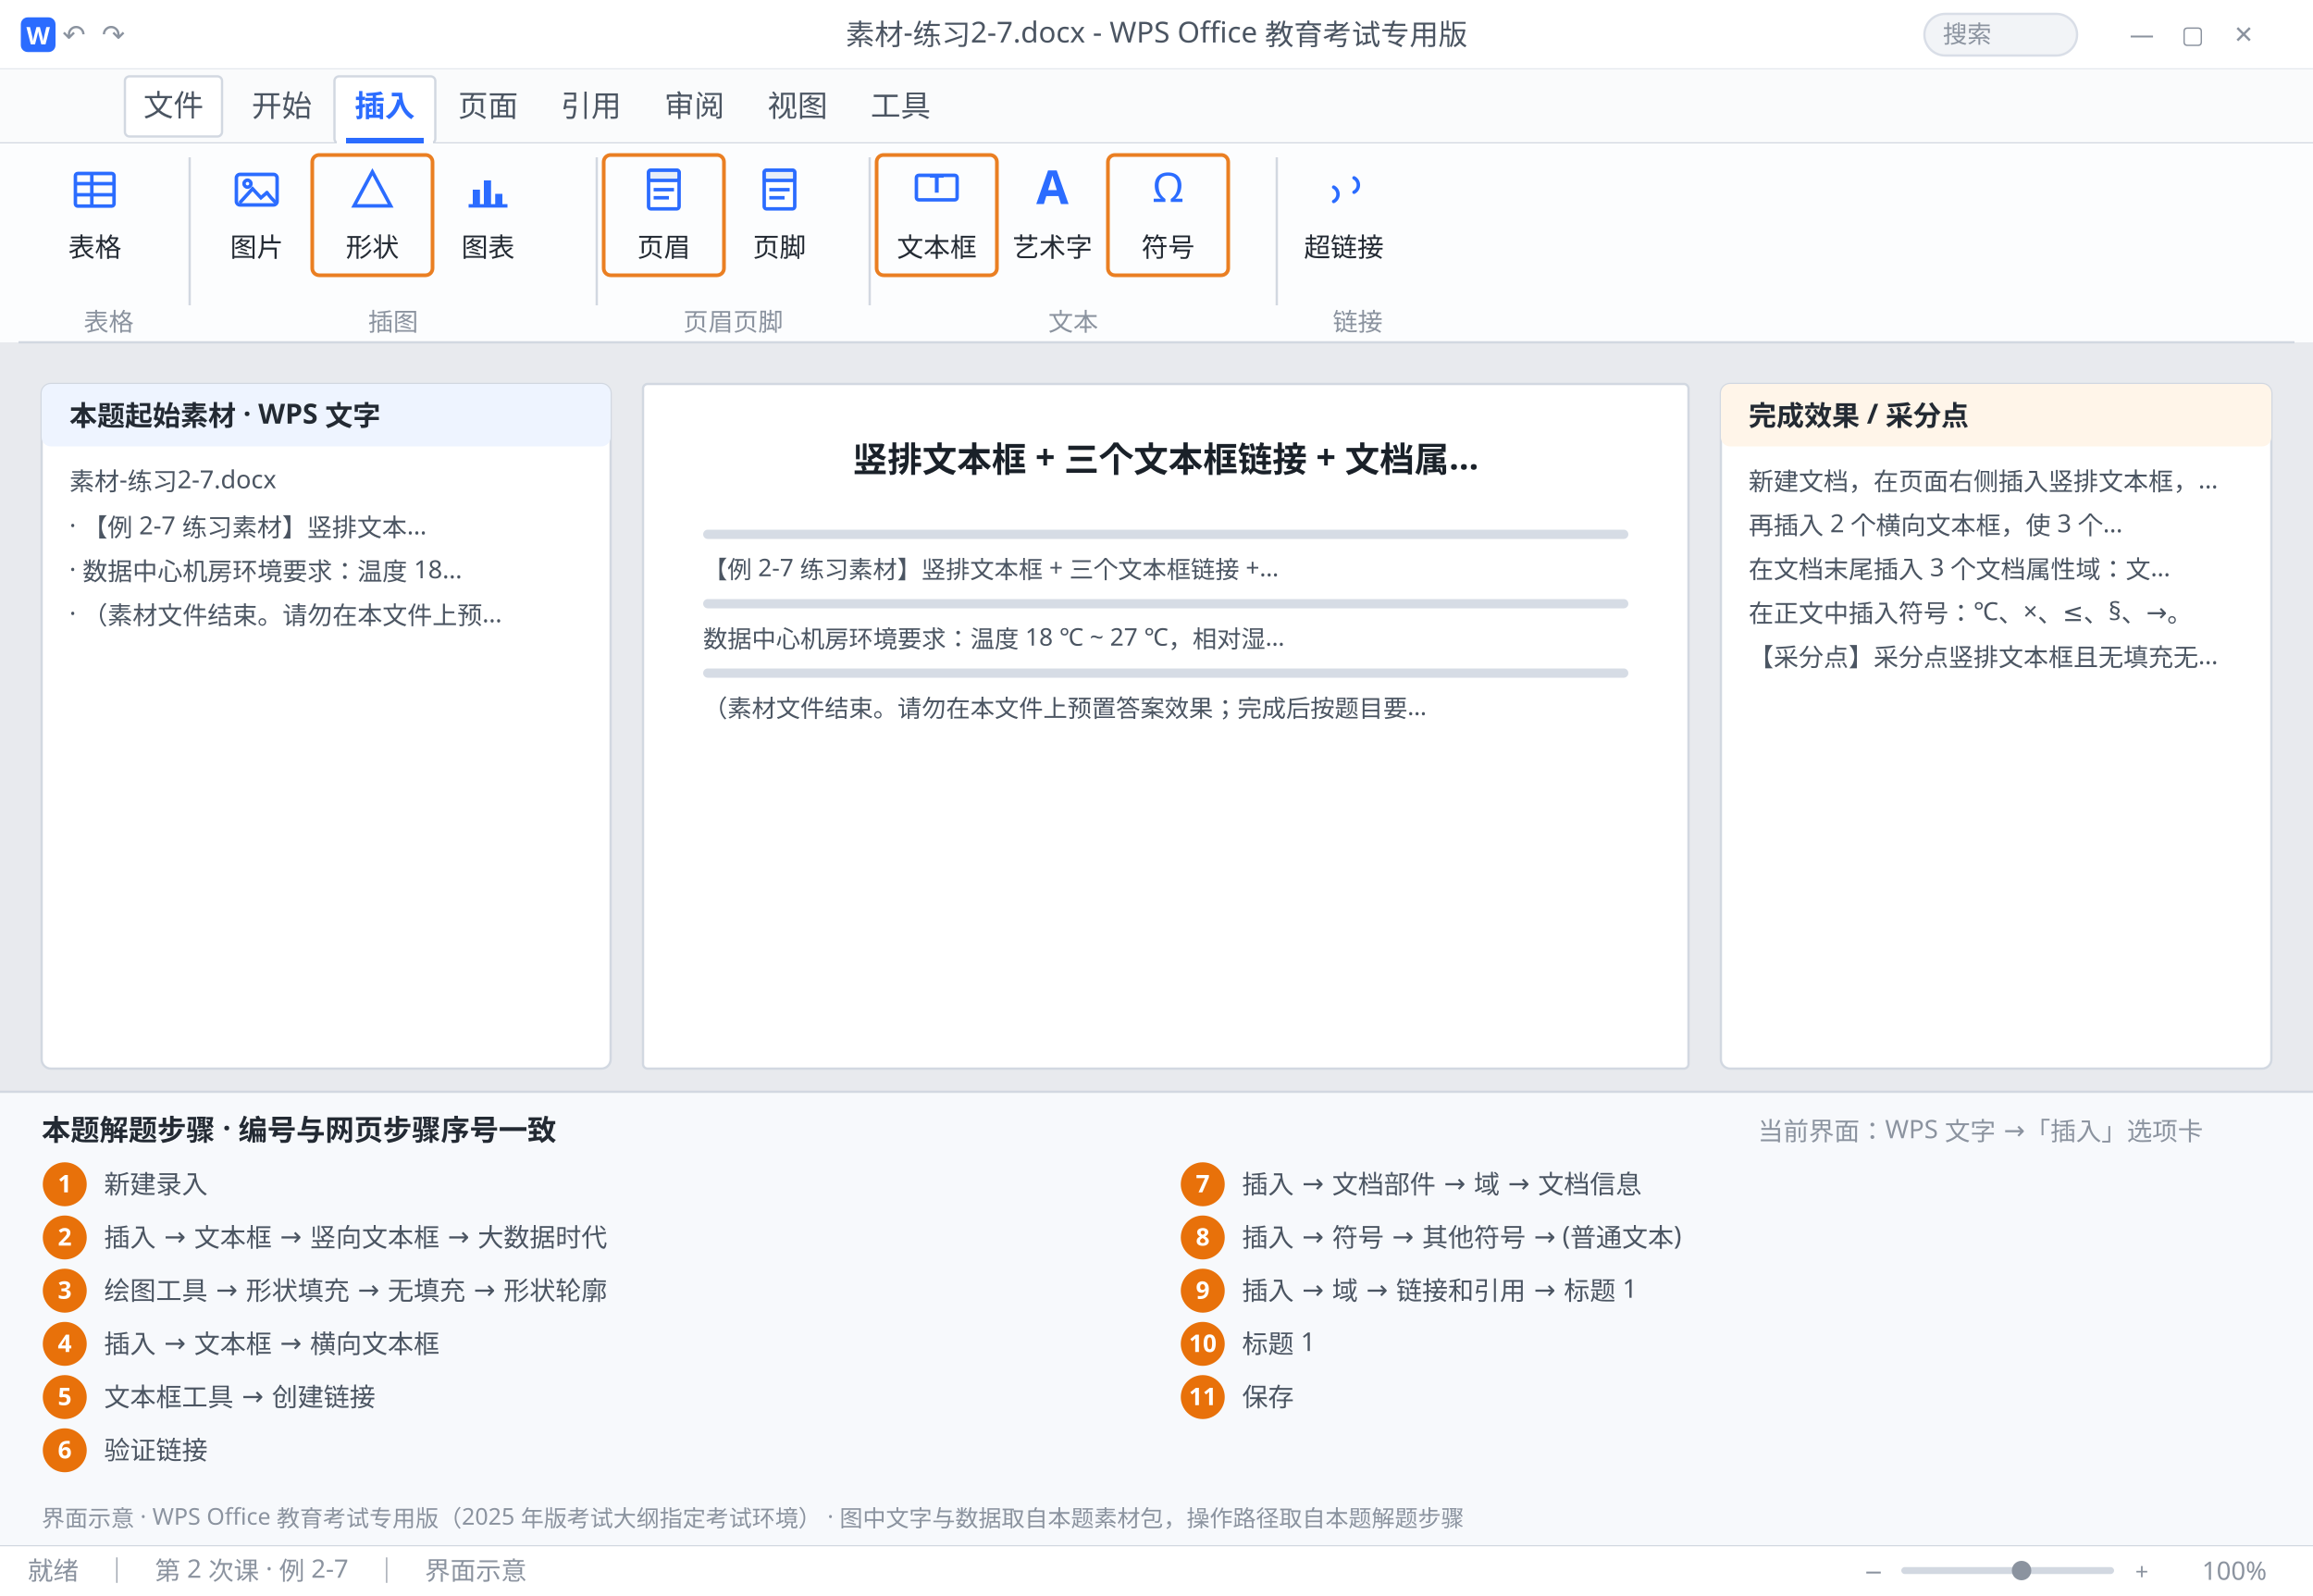
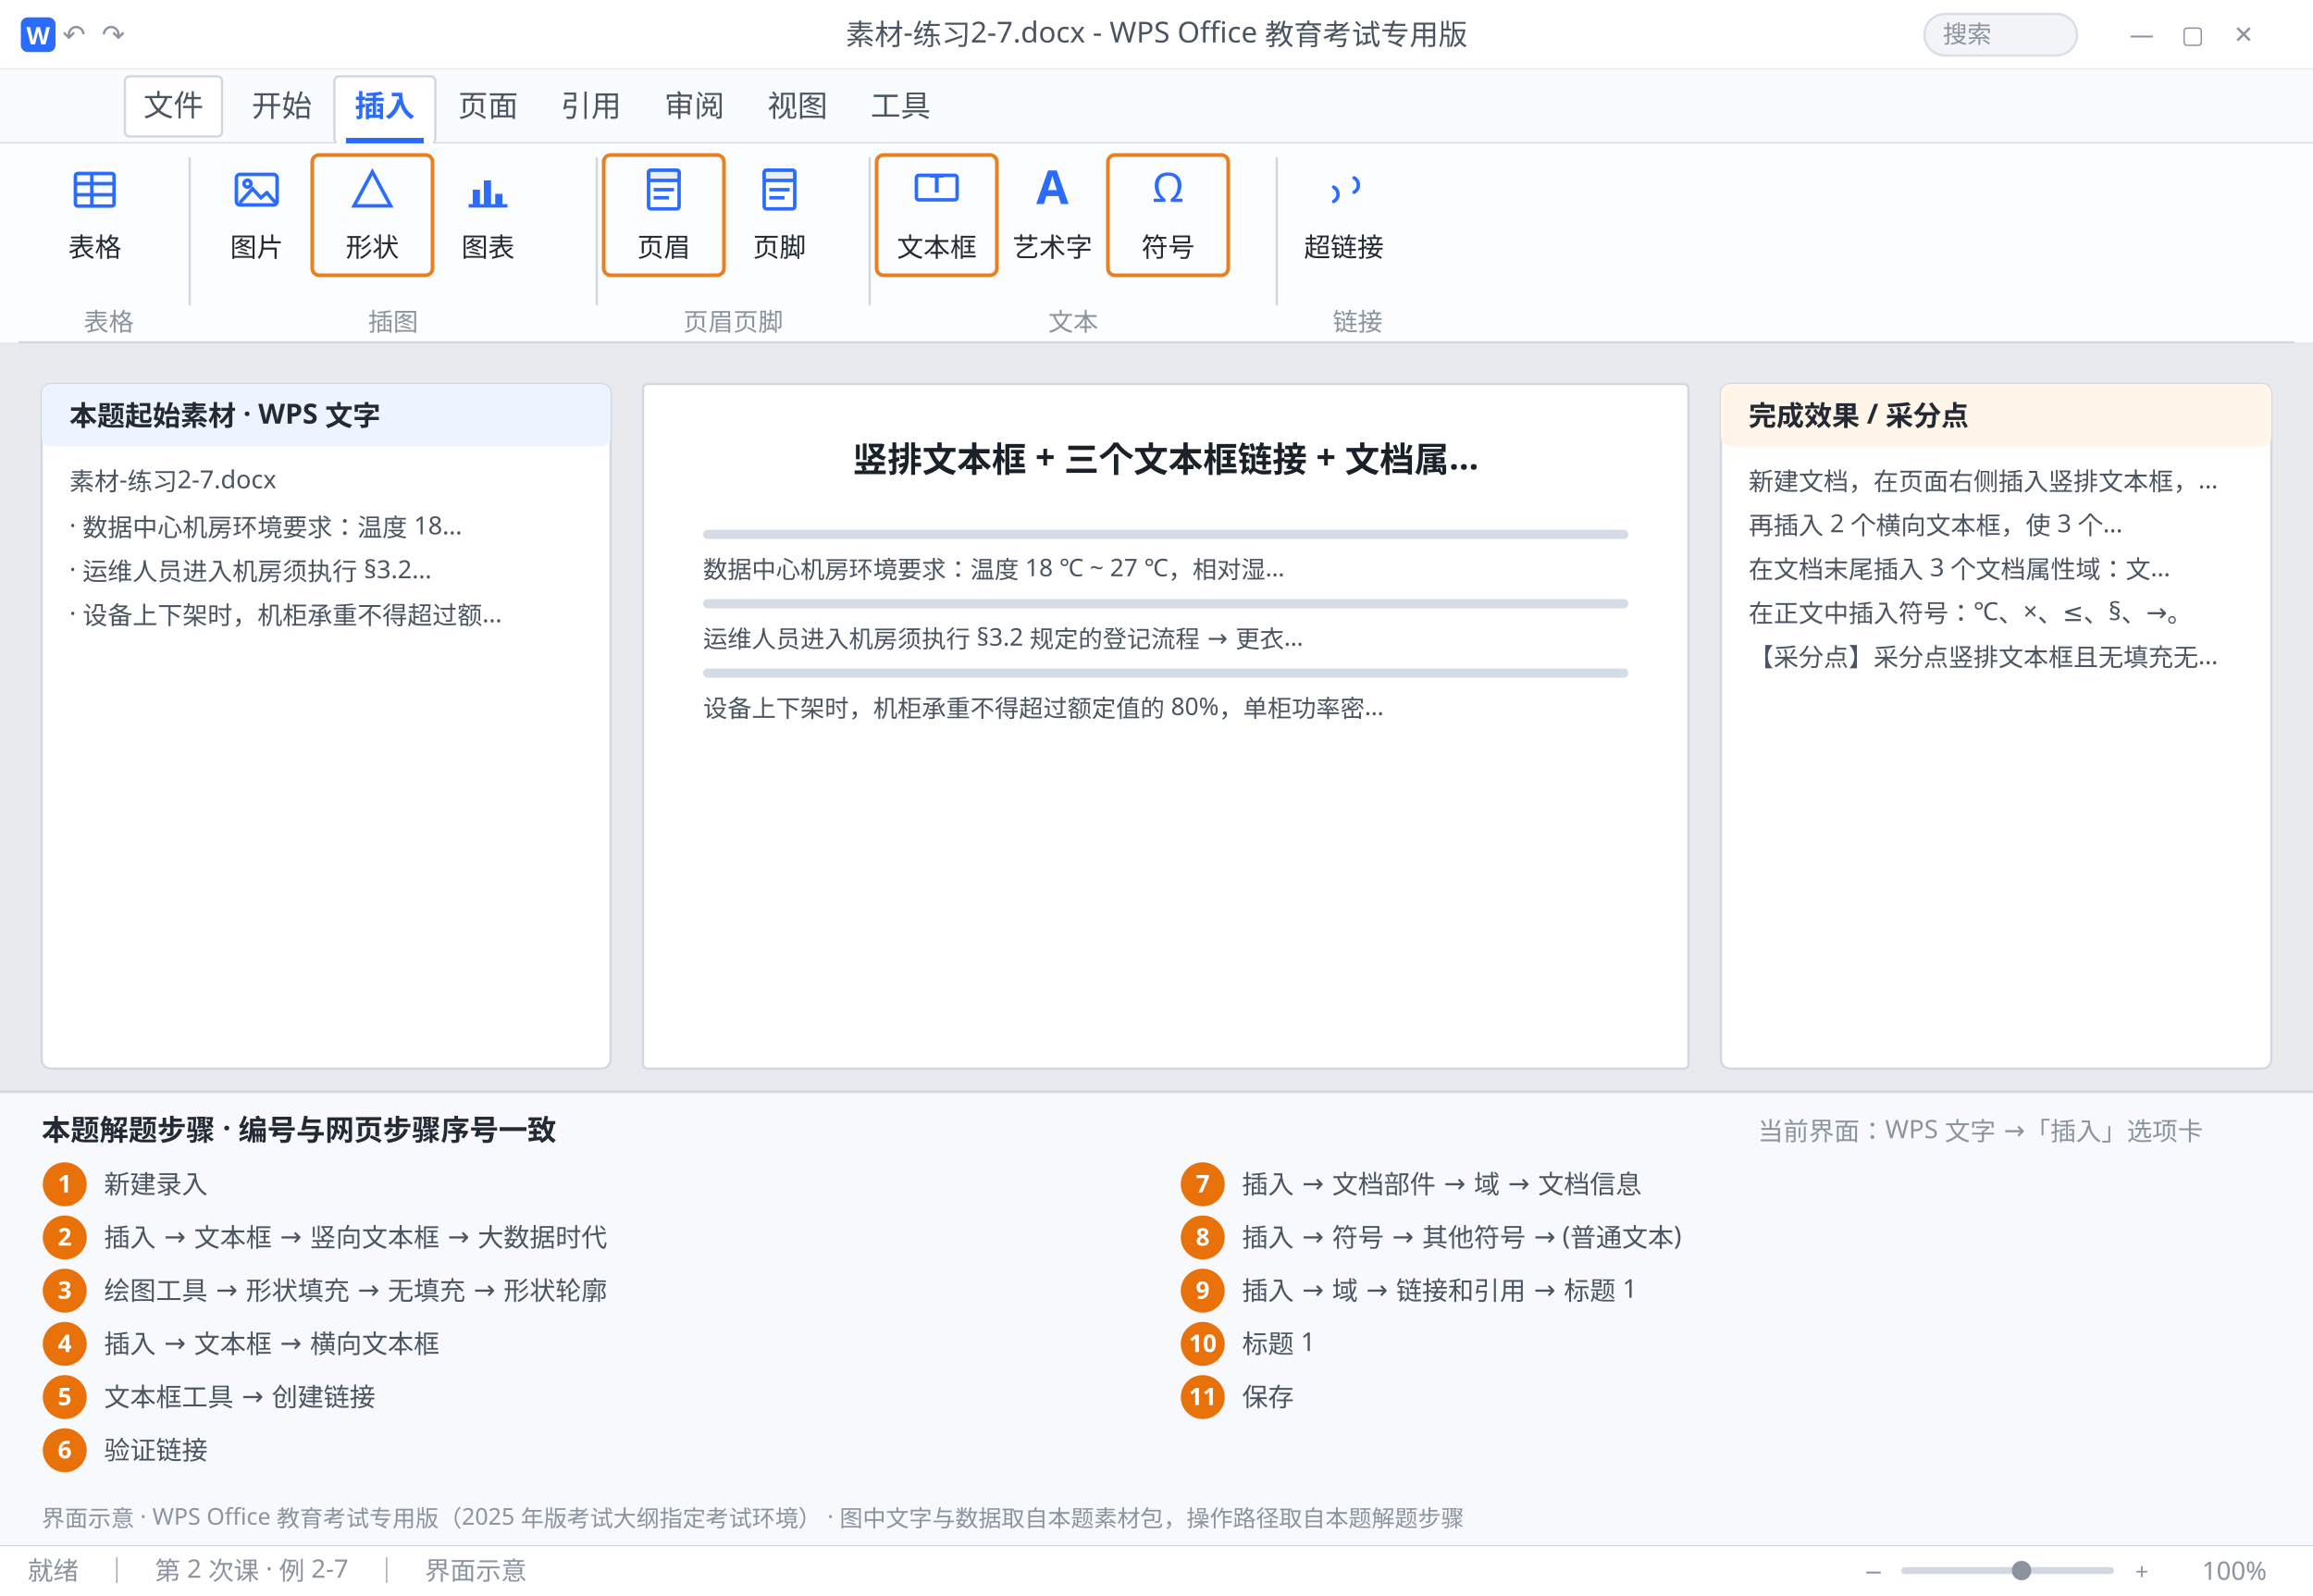
<svg xmlns="http://www.w3.org/2000/svg" viewBox="0 0 1000 690" width="100%" font-family="Microsoft YaHei, Segoe UI, sans-serif">
  <rect x="0.0" y="0.0" width="1000.0" height="690.0" rx="0.0" fill="#ffffff" stroke="none" stroke-width="1" />
  <rect x="0.0" y="0.0" width="1000.0" height="690.0" rx="0.0" fill="none" stroke="#d2d8e1" stroke-width="1" />
  <rect x="0.0" y="0.0" width="1000.0" height="30.0" rx="0.0" fill="#ffffff" stroke="none" stroke-width="1" />
  <line x1="0.0" y1="30.0" x2="1000.0" y2="30.0" stroke="#e4e7ed" stroke-width="1" stroke-linecap="butt" />
  <rect x="9.0" y="7.5" width="15.0" height="15.0" rx="3.0" fill="#2b6cff" stroke="none" stroke-width="0" />
  <text x="16.5" y="19.2" font-size="10.5" fill="#ffffff" text-anchor="middle" font-weight="700">W</text>
  <text x="32.0" y="19.2" font-size="12" fill="#8b939f" text-anchor="middle">↶</text>
  <text x="49.0" y="19.2" font-size="12" fill="#8b939f" text-anchor="middle">↷</text>
  <text x="500.0" y="19.4" font-size="12.5" fill="#4b5562" text-anchor="middle">素材-练习2-7.docx - WPS Office 教育考试专用版</text>
  <rect x="832.0" y="6.0" width="66.0" height="18.0" rx="9.0" fill="#f2f4f7" stroke="#d9dee7" stroke-width="1" />
  <text x="840.0" y="18.5" font-size="10.5" fill="#8b939f" text-anchor="start">搜索</text>
  <text x="926.0" y="18.6" font-size="10.5" fill="#8b939f" text-anchor="middle">—</text>
  <text x="948.0" y="18.6" font-size="10.5" fill="#8b939f" text-anchor="middle">▢</text>
  <text x="970.0" y="18.6" font-size="10.5" fill="#8b939f" text-anchor="middle">✕</text>
  <rect x="0.0" y="30.0" width="1000.0" height="32.0" rx="0.0" fill="#fafbfc" stroke="none" stroke-width="1" />
  <line x1="0.0" y1="62.0" x2="1000.0" y2="62.0" stroke="#d2d8e1" stroke-width="1" stroke-linecap="butt" />
  <rect x="54.0" y="33.0" width="42.0" height="26.0" rx="2.0" fill="#ffffff" stroke="#d2d8e1" stroke-width="1" />
  <text x="75.0" y="50.2" font-size="13" fill="#4b5562" text-anchor="middle">文件</text>
  <text x="121.8" y="50.4" font-size="13" fill="#4b5562" text-anchor="middle">开始</text>
  <rect x="144.6" y="33.0" width="43.6" height="29.0" rx="2.0" fill="#ffffff" stroke="#d2d8e1" stroke-width="1" />
  <line x1="145.6" y1="62.0" x2="187.2" y2="62.0" stroke="#ffffff" stroke-width="2" stroke-linecap="butt" />
  <rect x="149.6" y="59.6" width="33.6" height="2.4" rx="0.0" fill="#2b6cff" stroke="none" stroke-width="1" />
  <text x="166.4" y="50.4" font-size="13" fill="#2b6cff" text-anchor="middle" font-weight="700">插入</text>
  <text x="211.0" y="50.4" font-size="13" fill="#4b5562" text-anchor="middle">页面</text>
  <text x="255.6" y="50.4" font-size="13" fill="#4b5562" text-anchor="middle">引用</text>
  <text x="300.2" y="50.4" font-size="13" fill="#4b5562" text-anchor="middle">审阅</text>
  <text x="344.8" y="50.4" font-size="13" fill="#4b5562" text-anchor="middle">视图</text>
  <text x="389.4" y="50.4" font-size="13" fill="#4b5562" text-anchor="middle">工具</text>
  <rect x="0.0" y="62.0" width="1000.0" height="86.0" rx="0.0" fill="#fcfdfe" stroke="none" stroke-width="1" />
  <rect x="0.0" y="148.0" width="1000.0" height="520.0" rx="0.0" fill="#e8eaee" stroke="none" stroke-width="1" />
  <rect x="0.0" y="668.0" width="1000.0" height="22.0" rx="0.0" fill="#ffffff" stroke="none" stroke-width="1" />
  <line x1="0.0" y1="668.0" x2="1000.0" y2="668.0" stroke="#d2d8e1" stroke-width="1" stroke-linecap="butt" />
  <text x="12.0" y="683.0" font-size="11" fill="#8b939f" text-anchor="start">就绪　｜　第 2 次课 · 例 2-7　｜　界面示意</text>
  <text x="810.0" y="683.0" font-size="10" fill="#8b939f" text-anchor="middle">−</text>
  <rect x="822.0" y="677.5" width="92.0" height="3.0" rx="1.5" fill="#d2d8e1" stroke="none" stroke-width="0" />
  <circle cx="874.0" cy="679.0" r="4.2" fill="#8b939f" stroke="none" stroke-width="1" />
  <text x="926.0" y="683.0" font-size="10" fill="#8b939f" text-anchor="middle">+</text>
  <text x="952.0" y="683.0" font-size="11" fill="#8b939f" text-anchor="start">100%</text>
  <rect x="8.0" y="62.0" width="984.0" height="86.0" rx="0.0" fill="#fcfdfe" stroke="none" stroke-width="1" />
  <line x1="8.0" y1="148.0" x2="992.0" y2="148.0" stroke="#d2d8e1" stroke-width="1" stroke-linecap="butt" />
  <rect x="32.6" y="75.0" width="16.7" height="14.1" rx="1.0" fill="none" stroke="#2b6cff" stroke-width="1.5" />
  <line x1="32.6" y1="79.4" x2="49.4" y2="79.4" stroke="#2b6cff" stroke-width="1.5" stroke-linecap="butt" />
  <line x1="32.6" y1="84.2" x2="49.4" y2="84.2" stroke="#2b6cff" stroke-width="1.5" stroke-linecap="butt" />
  <line x1="39.7" y1="75.0" x2="39.7" y2="89.0" stroke="#2b6cff" stroke-width="1.5" stroke-linecap="butt" />
  <text x="41.0" y="111.0" font-size="11.5" fill="#232a33" text-anchor="middle">表格</text>
  <text x="47.0" y="143.0" font-size="10.8" fill="#8b939f" text-anchor="middle">表格</text>
  <line x1="82.0" y1="68.0" x2="82.0" y2="132.0" stroke="#d2d8e1" stroke-width="1" stroke-linecap="butt" />
  <rect x="102.2" y="75.4" width="17.6" height="13.2" rx="1.5" fill="none" stroke="#2b6cff" stroke-width="1.5" />
  <circle cx="107.0" cy="79.4" r="1.5" fill="none" stroke="#2b6cff" stroke-width="1.5" />
  <path d="M104.0 87.3 L109.2 81.6 L112.8 85.5 L115.4 83.3" fill="none" stroke="#2b6cff" stroke-width="1.5" stroke-linecap="round" />
  <path d="M115.4 83.3 L117.2 85.5 L118.9 87.3" fill="none" stroke="#2b6cff" stroke-width="1.5" stroke-linecap="round" />
  <text x="111.0" y="111.0" font-size="11.5" fill="#232a33" text-anchor="middle">图片</text>
  <path d="M161.0 74.3 L168.9 89.0 L153.1 89.0 Z" fill="none" stroke="#2b6cff" stroke-width="1.5" stroke-linecap="round" />
  <text x="161.0" y="111.0" font-size="11.5" fill="#232a33" text-anchor="middle">形状</text>
  <line x1="202.6" y1="89.0" x2="219.4" y2="89.0" stroke="#2b6cff" stroke-width="1.5" stroke-linecap="butt" />
  <rect x="204.4" y="82.0" width="3.1" height="6.6" rx="0.0" fill="#2b6cff" stroke="#2b6cff" stroke-width="0" />
  <rect x="209.2" y="78.0" width="3.1" height="10.6" rx="0.0" fill="#2b6cff" stroke="#2b6cff" stroke-width="0" />
  <rect x="214.1" y="83.8" width="3.1" height="4.8" rx="0.0" fill="#2b6cff" stroke="#2b6cff" stroke-width="0" />
  <text x="211.0" y="111.0" font-size="11.5" fill="#232a33" text-anchor="middle">图表</text>
  <text x="170.0" y="143.0" font-size="10.8" fill="#8b939f" text-anchor="middle">插图</text>
  <line x1="258.0" y1="68.0" x2="258.0" y2="132.0" stroke="#d2d8e1" stroke-width="1" stroke-linecap="butt" />
  <rect x="280.4" y="73.6" width="13.2" height="16.7" rx="1.0" fill="#fff" stroke="#2b6cff" stroke-width="1.5" />
  <rect x="280.4" y="73.6" width="13.2" height="4.4" rx="1.0" fill="#e8eef8" stroke="#2b6cff" stroke-width="1.5" />
  <line x1="282.6" y1="82.0" x2="291.4" y2="82.0" stroke="#2b6cff" stroke-width="1.5" stroke-linecap="butt" />
  <line x1="282.6" y1="85.5" x2="289.2" y2="85.5" stroke="#2b6cff" stroke-width="1.5" stroke-linecap="butt" />
  <text x="287.0" y="111.0" font-size="11.5" fill="#232a33" text-anchor="middle">页眉</text>
  <rect x="330.4" y="73.6" width="13.2" height="16.7" rx="1.0" fill="#fff" stroke="#2b6cff" stroke-width="1.5" />
  <rect x="330.4" y="73.6" width="13.2" height="4.4" rx="1.0" fill="#e8eef8" stroke="#2b6cff" stroke-width="1.5" />
  <line x1="332.6" y1="82.0" x2="341.4" y2="82.0" stroke="#2b6cff" stroke-width="1.5" stroke-linecap="butt" />
  <line x1="332.6" y1="85.5" x2="339.2" y2="85.5" stroke="#2b6cff" stroke-width="1.5" stroke-linecap="butt" />
  <text x="337.0" y="111.0" font-size="11.5" fill="#232a33" text-anchor="middle">页脚</text>
  <text x="317.0" y="143.0" font-size="10.8" fill="#8b939f" text-anchor="middle">页眉页脚</text>
  <line x1="376.0" y1="68.0" x2="376.0" y2="132.0" stroke="#d2d8e1" stroke-width="1" stroke-linecap="butt" />
  <rect x="396.2" y="75.8" width="17.6" height="10.6" rx="1.0" fill="none" stroke="#2b6cff" stroke-width="1.5" />
  <text x="405.0" y="83.3" font-size="11.0" fill="#2b6cff" text-anchor="middle" font-weight="700">T</text>
  <text x="405.0" y="111.0" font-size="11.5" fill="#232a33" text-anchor="middle">文本框</text>
  <text x="455.0" y="88.2" font-size="20.24" fill="#2b6cff" text-anchor="middle" font-weight="700">A</text>
  <text x="455.0" y="111.0" font-size="11.5" fill="#232a33" text-anchor="middle">艺术字</text>
  <text x="505.0" y="87.3" font-size="17.6" fill="#2b6cff" text-anchor="middle">Ω</text>
  <text x="505.0" y="111.0" font-size="11.5" fill="#232a33" text-anchor="middle">符号</text>
  <text x="464.0" y="143.0" font-size="10.8" fill="#8b939f" text-anchor="middle">文本</text>
  <line x1="552.0" y1="68.0" x2="552.0" y2="132.0" stroke="#d2d8e1" stroke-width="1" stroke-linecap="butt" />
  <path d="M576.6 80.9 a3.5 3.5 0 0 1 0 6.2" fill="none" stroke="#2b6cff" stroke-width="1.5" stroke-linecap="round" />
  <path d="M585.4 83.1 a3.5 3.5 0 0 0 0 -6.2" fill="none" stroke="#2b6cff" stroke-width="1.5" stroke-linecap="round" />
  <text x="581.0" y="111.0" font-size="11.5" fill="#232a33" text-anchor="middle">超链接</text>
  <text x="587.0" y="143.0" font-size="10.8" fill="#8b939f" text-anchor="middle">链接</text>
  <rect x="135.0" y="67.0" width="52.0" height="52.0" rx="3.0" fill="none" stroke="#e8710a" stroke-width="1.6" opacity="0.9" />
  <rect x="261.0" y="67.0" width="52.0" height="52.0" rx="3.0" fill="none" stroke="#e8710a" stroke-width="1.6" opacity="0.9" />
  <rect x="379.0" y="67.0" width="52.0" height="52.0" rx="3.0" fill="none" stroke="#e8710a" stroke-width="1.6" opacity="0.9" />
  <rect x="479.0" y="67.0" width="52.0" height="52.0" rx="3.0" fill="none" stroke="#e8710a" stroke-width="1.6" opacity="0.9" />
  <rect x="0.0" y="156.0" width="1000.0" height="316.0" rx="0.0" fill="#e8eaee" stroke="none" stroke-width="1" />
  <rect x="18.0" y="166.0" width="246.0" height="296.0" rx="4.0" fill="#ffffff" stroke="#d2d8e1" stroke-width="1" />
  <rect x="18.0" y="166.0" width="246.0" height="27.0" rx="4.0" fill="#eef4ff" stroke="none" stroke-width="0" />
  <text x="30.0" y="184.0" font-size="12" fill="#232a33" text-anchor="start" font-weight="700">本题起始素材 · WPS 文字</text>
  <text x="30.0" y="212.0" font-size="10.8" fill="#4b5562" text-anchor="start">素材-练习2-7.docx</text>
-   <text x="30.0" y="231.0" font-size="10.8" fill="#4b5562" text-anchor="start">· 【例 2-7 练习素材】竖排文本…</text>
-   <text x="30.0" y="250.0" font-size="10.8" fill="#4b5562" text-anchor="start">· 数据中心机房环境要求：温度 18…</text>
-   <text x="30.0" y="269.0" font-size="10.8" fill="#4b5562" text-anchor="start">· （素材文件结束。请勿在本文件上预…</text>
+   <text x="30.0" y="231.0" font-size="10.8" fill="#4b5562" text-anchor="start">· 数据中心机房环境要求：温度 18…</text>
+   <text x="30.0" y="250.0" font-size="10.8" fill="#4b5562" text-anchor="start">· 运维人员进入机房须执行 §3.2…</text>
+   <text x="30.0" y="269.0" font-size="10.8" fill="#4b5562" text-anchor="start">· 设备上下架时，机柜承重不得超过额…</text>
  <rect x="278.0" y="166.0" width="452.0" height="296.0" rx="2.0" fill="#ffffff" stroke="#d2d8e1" stroke-width="1" />
  <text x="504.0" y="204.0" font-size="15" fill="#1a2129" text-anchor="middle" font-weight="700">竖排文本框 + 三个文本框链接 + 文档属…</text>
  <rect x="304.0" y="229.0" width="400.0" height="4.0" rx="2.0" fill="#d6dce5" stroke="none" stroke-width="0" />
-   <text x="304.0" y="250.0" font-size="10.5" fill="#4b5562" text-anchor="start">【例 2-7 练习素材】竖排文本框 + 三个文本框链接 +…</text>
+   <text x="304.0" y="250.0" font-size="10.5" fill="#4b5562" text-anchor="start">数据中心机房环境要求：温度 18 ℃ ~ 27 ℃，相对湿…</text>
  <rect x="304.0" y="259.0" width="400.0" height="4.0" rx="2.0" fill="#d6dce5" stroke="none" stroke-width="0" />
-   <text x="304.0" y="280.0" font-size="10.5" fill="#4b5562" text-anchor="start">数据中心机房环境要求：温度 18 ℃ ~ 27 ℃，相对湿…</text>
+   <text x="304.0" y="280.0" font-size="10.5" fill="#4b5562" text-anchor="start">运维人员进入机房须执行 §3.2 规定的登记流程 → 更衣…</text>
  <rect x="304.0" y="289.0" width="400.0" height="4.0" rx="2.0" fill="#d6dce5" stroke="none" stroke-width="0" />
-   <text x="304.0" y="310.0" font-size="10.5" fill="#4b5562" text-anchor="start">（素材文件结束。请勿在本文件上预置答案效果；完成后按题目要…</text>
+   <text x="304.0" y="310.0" font-size="10.5" fill="#4b5562" text-anchor="start">设备上下架时，机柜承重不得超过额定值的 80%，单柜功率密…</text>
  <rect x="744.0" y="166.0" width="238.0" height="296.0" rx="4.0" fill="#ffffff" stroke="#d2d8e1" stroke-width="1" />
  <rect x="744.0" y="166.0" width="238.0" height="27.0" rx="4.0" fill="#fff5e9" stroke="none" stroke-width="0" />
  <text x="756.0" y="184.0" font-size="12" fill="#232a33" text-anchor="start" font-weight="700">完成效果 / 采分点</text>
  <text x="756.0" y="212.0" font-size="10.8" fill="#4b5562" text-anchor="start">新建文档，在页面右侧插入竖排文本框，…</text>
  <text x="756.0" y="231.0" font-size="10.8" fill="#4b5562" text-anchor="start">再插入 2 个横向文本框，使 3 个…</text>
  <text x="756.0" y="250.0" font-size="10.8" fill="#4b5562" text-anchor="start">在文档末尾插入 3 个文档属性域：文…</text>
  <text x="756.0" y="269.0" font-size="10.8" fill="#4b5562" text-anchor="start">在正文中插入符号：℃、×、≤、§、→。</text>
  <text x="756.0" y="288.0" font-size="10.8" fill="#4b5562" text-anchor="start">【采分点】采分点竖排文本框且无填充无…</text>
  <rect x="0.0" y="472.0" width="1000.0" height="196.0" rx="0.0" fill="#f7f9fc" stroke="none" stroke-width="1" />
  <line x1="0.0" y1="472.0" x2="1000.0" y2="472.0" stroke="#d2d8e1" stroke-width="1" stroke-linecap="butt" />
  <text x="18.0" y="493.0" font-size="12.5" fill="#232a33" text-anchor="start" font-weight="700">本题解题步骤 · 编号与网页步骤序号一致</text>
  <text x="760.0" y="493.0" font-size="11" fill="#8b939f" text-anchor="start">当前界面：WPS 文字 →「插入」选项卡</text>
  <circle cx="28.0" cy="512.0" r="9.5" fill="#e8710a" stroke="none" stroke-width="1" />
  <text x="28.0" y="515.5" font-size="10.5" fill="#ffffff" text-anchor="middle" font-weight="700">1</text>
  <text x="45.0" y="516.0" font-size="11.2" fill="#4b5562" text-anchor="start">新建录入</text>
  <circle cx="28.0" cy="535.0" r="9.5" fill="#e8710a" stroke="none" stroke-width="1" />
  <text x="28.0" y="538.5" font-size="10.5" fill="#ffffff" text-anchor="middle" font-weight="700">2</text>
  <text x="45.0" y="539.0" font-size="11.2" fill="#4b5562" text-anchor="start">插入 → 文本框 → 竖向文本框 → 大数据时代</text>
  <circle cx="28.0" cy="558.0" r="9.5" fill="#e8710a" stroke="none" stroke-width="1" />
  <text x="28.0" y="561.5" font-size="10.5" fill="#ffffff" text-anchor="middle" font-weight="700">3</text>
  <text x="45.0" y="562.0" font-size="11.2" fill="#4b5562" text-anchor="start">绘图工具 → 形状填充 → 无填充 → 形状轮廓</text>
  <circle cx="28.0" cy="581.0" r="9.5" fill="#e8710a" stroke="none" stroke-width="1" />
  <text x="28.0" y="584.5" font-size="10.5" fill="#ffffff" text-anchor="middle" font-weight="700">4</text>
  <text x="45.0" y="585.0" font-size="11.2" fill="#4b5562" text-anchor="start">插入 → 文本框 → 横向文本框</text>
  <circle cx="28.0" cy="604.0" r="9.5" fill="#e8710a" stroke="none" stroke-width="1" />
  <text x="28.0" y="607.5" font-size="10.5" fill="#ffffff" text-anchor="middle" font-weight="700">5</text>
  <text x="45.0" y="608.0" font-size="11.2" fill="#4b5562" text-anchor="start">文本框工具 → 创建链接</text>
  <circle cx="28.0" cy="627.0" r="9.5" fill="#e8710a" stroke="none" stroke-width="1" />
  <text x="28.0" y="630.5" font-size="10.5" fill="#ffffff" text-anchor="middle" font-weight="700">6</text>
  <text x="45.0" y="631.0" font-size="11.2" fill="#4b5562" text-anchor="start">验证链接</text>
  <circle cx="520.0" cy="512.0" r="9.5" fill="#e8710a" stroke="none" stroke-width="1" />
  <text x="520.0" y="515.5" font-size="10.5" fill="#ffffff" text-anchor="middle" font-weight="700">7</text>
  <text x="537.0" y="516.0" font-size="11.2" fill="#4b5562" text-anchor="start">插入 → 文档部件 → 域 → 文档信息</text>
  <circle cx="520.0" cy="535.0" r="9.5" fill="#e8710a" stroke="none" stroke-width="1" />
  <text x="520.0" y="538.5" font-size="10.5" fill="#ffffff" text-anchor="middle" font-weight="700">8</text>
  <text x="537.0" y="539.0" font-size="11.2" fill="#4b5562" text-anchor="start">插入 → 符号 → 其他符号 → (普通文本)</text>
  <circle cx="520.0" cy="558.0" r="9.5" fill="#e8710a" stroke="none" stroke-width="1" />
  <text x="520.0" y="561.5" font-size="10.5" fill="#ffffff" text-anchor="middle" font-weight="700">9</text>
  <text x="537.0" y="562.0" font-size="11.2" fill="#4b5562" text-anchor="start">插入 → 域 → 链接和引用 → 标题 1</text>
  <circle cx="520.0" cy="581.0" r="9.5" fill="#e8710a" stroke="none" stroke-width="1" />
  <text x="520.0" y="584.5" font-size="10.5" fill="#ffffff" text-anchor="middle" font-weight="700">10</text>
  <text x="537.0" y="585.0" font-size="11.2" fill="#4b5562" text-anchor="start">标题 1</text>
  <circle cx="520.0" cy="604.0" r="9.5" fill="#e8710a" stroke="none" stroke-width="1" />
  <text x="520.0" y="607.5" font-size="10.5" fill="#ffffff" text-anchor="middle" font-weight="700">11</text>
  <text x="537.0" y="608.0" font-size="11.2" fill="#4b5562" text-anchor="start">保存</text>
  <text x="18.0" y="660.0" font-size="10" fill="#8b939f" text-anchor="start">界面示意 · WPS Office 教育考试专用版（2025 年版考试大纲指定考试环境） · 图中文字与数据取自本题素材包，操作路径取自本题解题步骤</text>
</svg>
